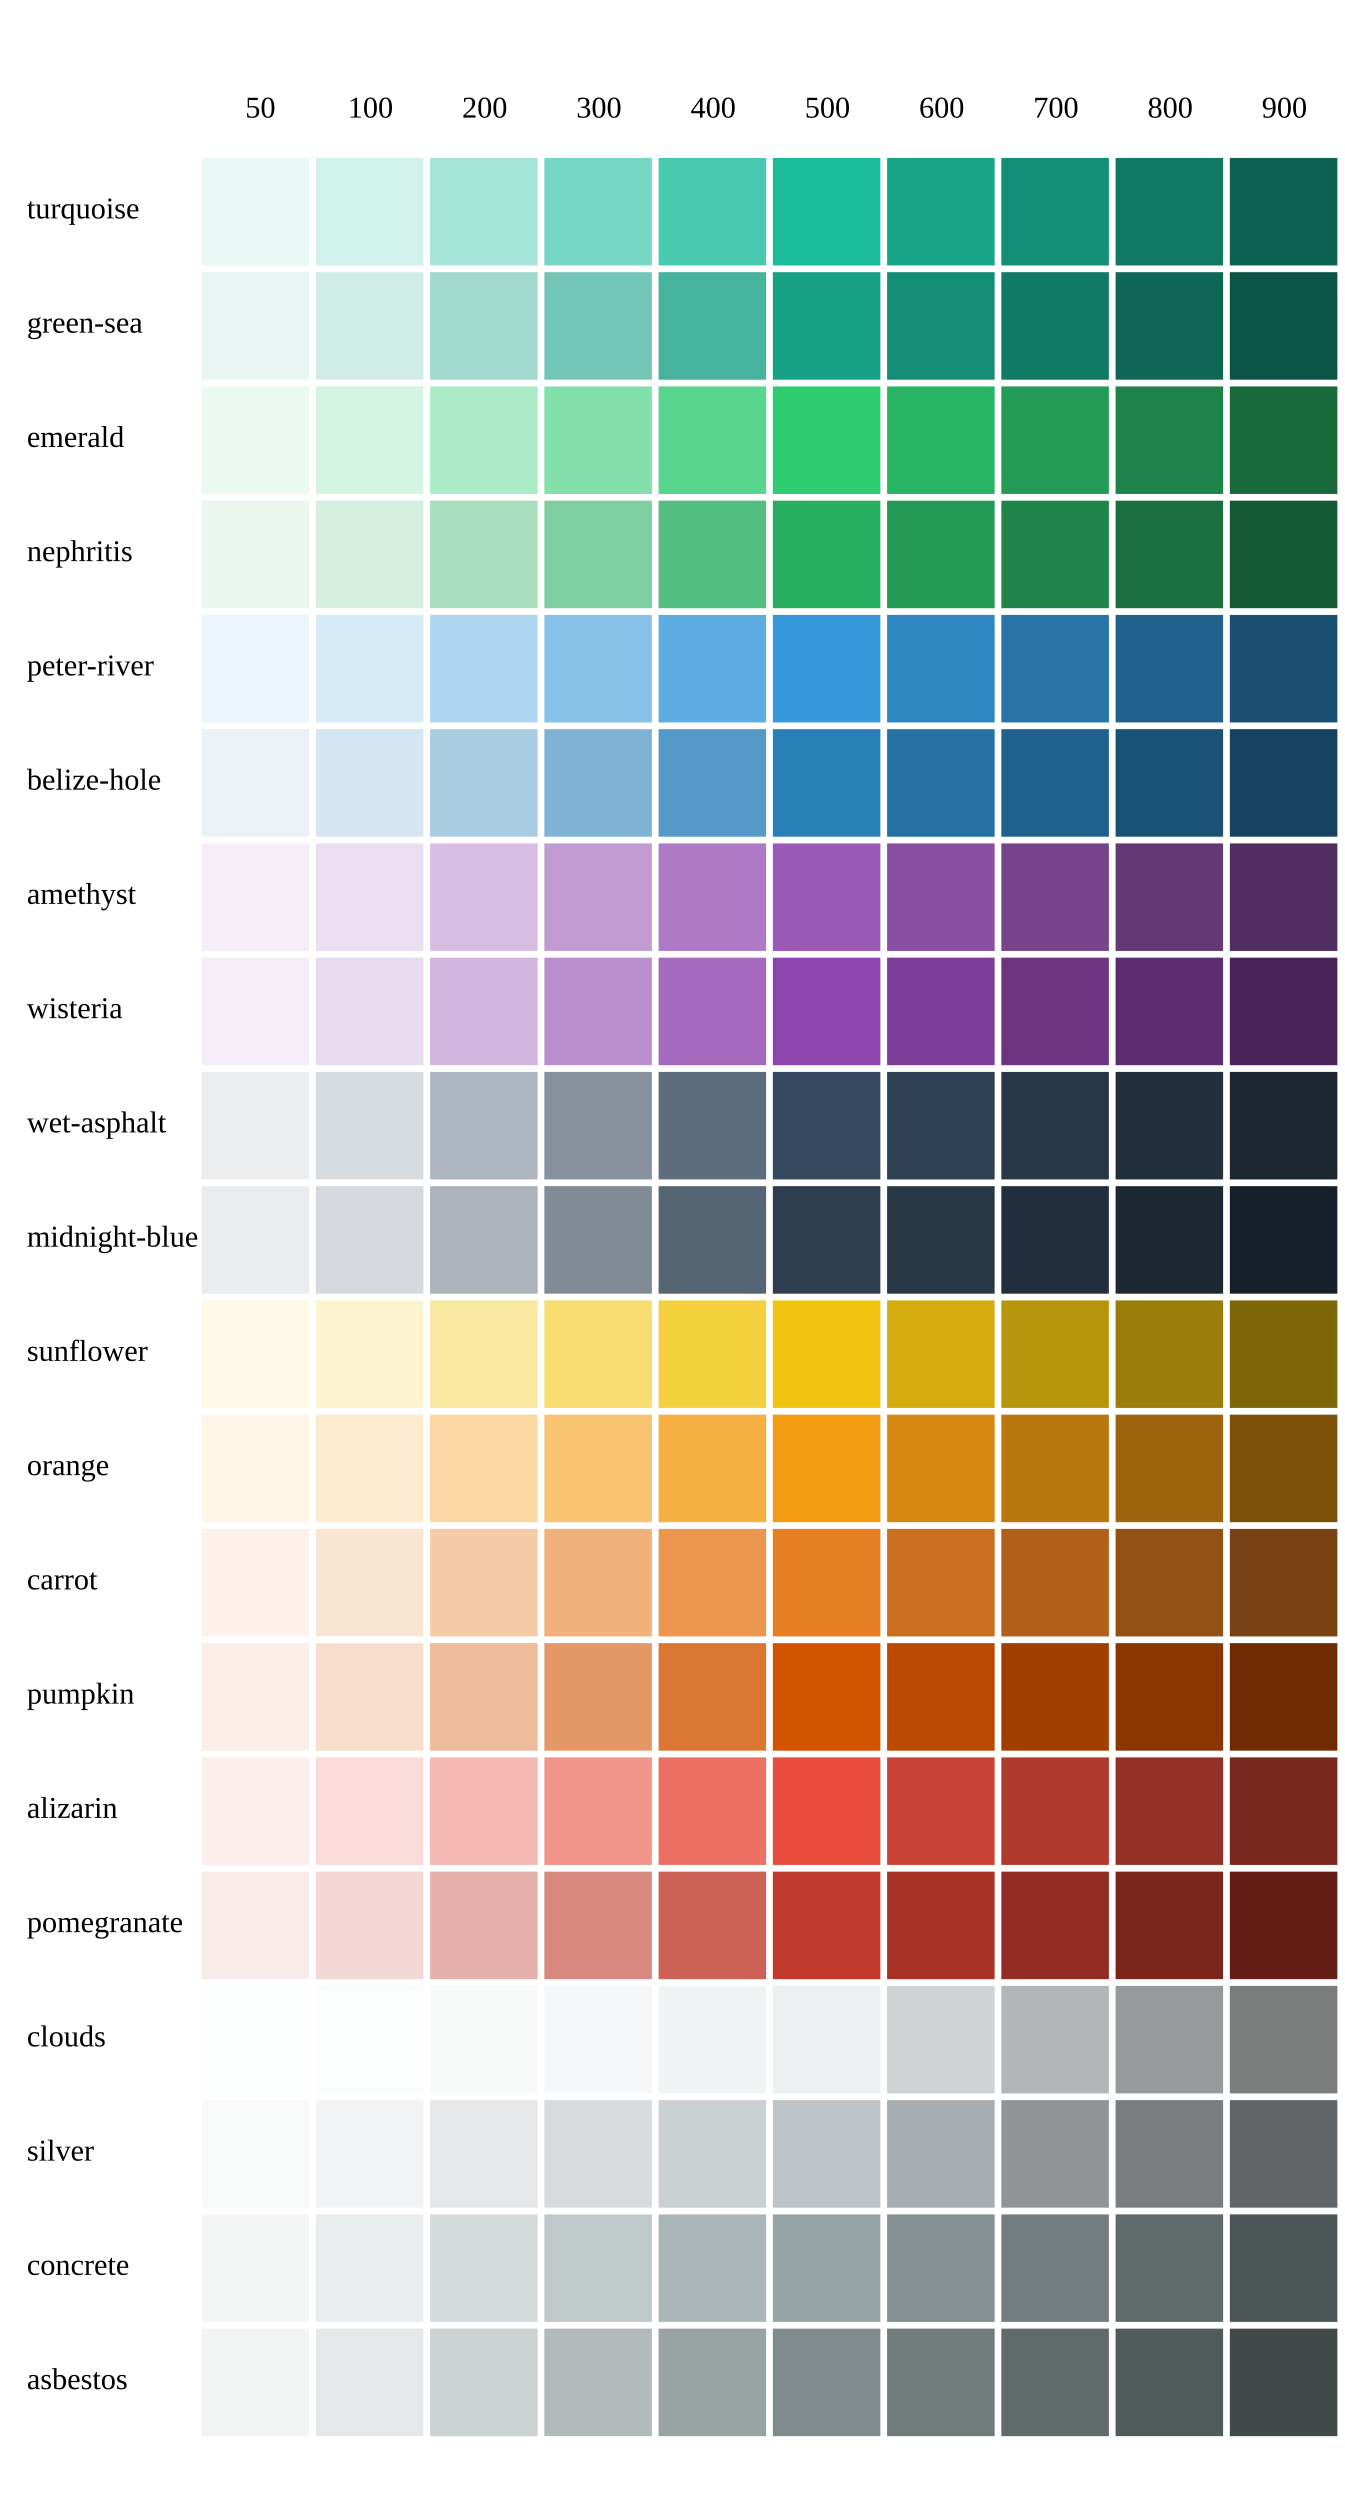
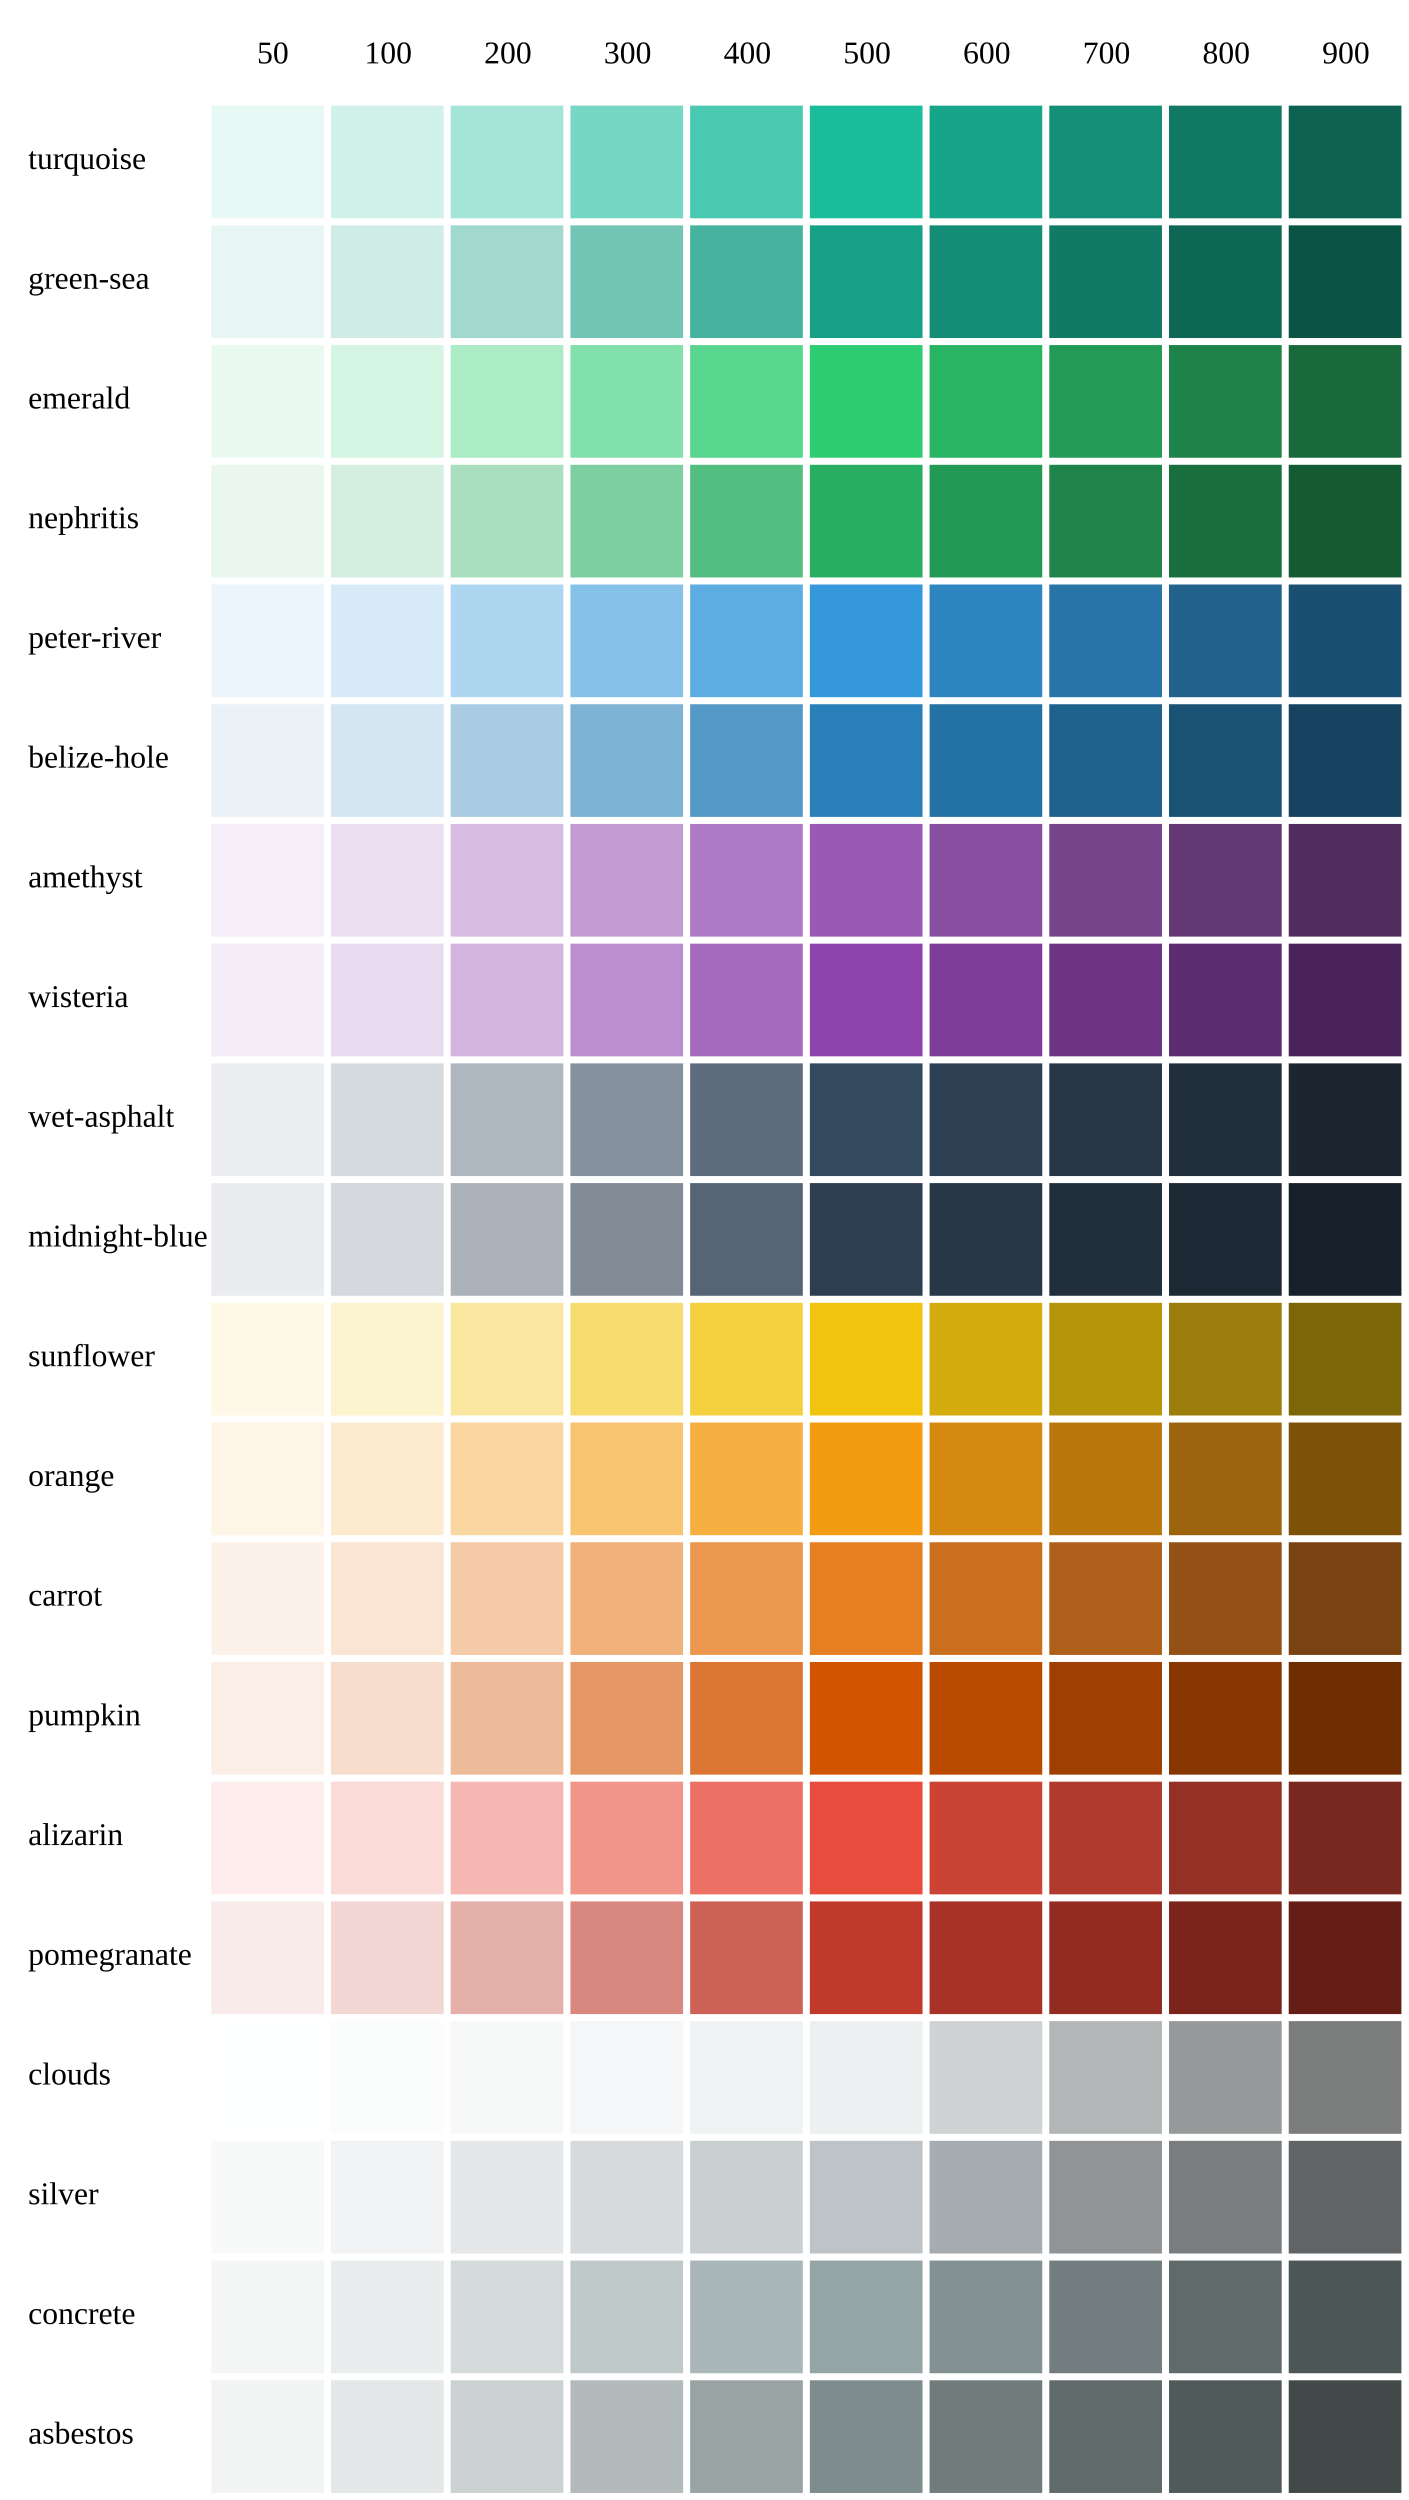
- <svg xmlns="http://www.w3.org/2000/svg" version="1.1" x="0px" y="0px" width="800px" height="1488px" viewBox="0 0 800 1420" enable-background="new 0 0 800 1420" xml:space="preserve">
+ <svg xmlns="http://www.w3.org/2000/svg" version="1.1" x="0px" y="0px" width="800px" height="1420px" viewBox="0 0 800 1420" enable-background="new 0 0 800 1420" xml:space="preserve">
  <g id="material-design-color-chart">
    <g>
      <rect x="120" y="60" fill="#E8F8F5" width="64" height="64" />
      <rect x="188" y="60" fill="#D1F2EB" width="64" height="64" />
      <rect x="256" y="60" fill="#A3E4D7" width="64" height="64" />
      <rect x="324" y="60" fill="#76D7C4" width="64" height="64" />
      <rect x="392" y="60" fill="#48C9B0" width="64" height="64" />
      <rect x="460" y="60" fill="#1ABC9C" width="64" height="64" />
      <rect x="528" y="60" fill="#17A589" width="64" height="64" />
      <rect x="596" y="60" fill="#148F77" width="64" height="64" />
      <rect x="664" y="60" fill="#117864" width="64" height="64" />
      <rect x="732" y="60" fill="#0E6251" width="64" height="64" />
    </g>
    <g>
      <rect x="120" y="128" fill="#E8F6F3" width="64" height="64" />
      <rect x="188" y="128" fill="#D0ECE7" width="64" height="64" />
      <rect x="256" y="128" fill="#A2D9CE" width="64" height="64" />
      <rect x="324" y="128" fill="#73C6B6" width="64" height="64" />
      <rect x="392" y="128" fill="#45B39D" width="64" height="64" />
      <rect x="460" y="128" fill="#16A085" width="64" height="64" />
      <rect x="528" y="128" fill="#138D75" width="64" height="64" />
      <rect x="596" y="128" fill="#117A65" width="64" height="64" />
      <rect x="664" y="128" fill="#0E6655" width="64" height="64" />
      <rect x="732" y="128" fill="#0B5345" width="64" height="64" />
    </g>
    <g>
      <rect x="120" y="196" fill="#EAFAF1" width="64" height="64" />
      <rect x="188" y="196" fill="#D5F5E3" width="64" height="64" />
      <rect x="256" y="196" fill="#ABEBC6" width="64" height="64" />
      <rect x="324" y="196" fill="#82E0AA" width="64" height="64" />
      <rect x="392" y="196" fill="#58D68D" width="64" height="64" />
      <rect x="460" y="196" fill="#2ECC71" width="64" height="64" />
      <rect x="528" y="196" fill="#28B463" width="64" height="64" />
      <rect x="596" y="196" fill="#239B56" width="64" height="64" />
      <rect x="664" y="196" fill="#1D8348" width="64" height="64" />
      <rect x="732" y="196" fill="#186A3B" width="64" height="64" />
    </g>
    <g>
      <rect x="120" y="264" fill="#E9F7EF" width="64" height="64" />
      <rect x="188" y="264" fill="#D4EFDF" width="64" height="64" />
      <rect x="256" y="264" fill="#A9DFBF" width="64" height="64" />
      <rect x="324" y="264" fill="#7DCEA0" width="64" height="64" />
      <rect x="392" y="264" fill="#52BE80" width="64" height="64" />
      <rect x="460" y="264" fill="#27AE60" width="64" height="64" />
      <rect x="528" y="264" fill="#229954" width="64" height="64" />
      <rect x="596" y="264" fill="#1E8449" width="64" height="64" />
      <rect x="664" y="264" fill="#196F3D" width="64" height="64" />
      <rect x="732" y="264" fill="#145A32" width="64" height="64" />
    </g>
    <g>
      <rect x="120" y="332" fill="#EBF5FB" width="64" height="64" />
      <rect x="188" y="332" fill="#D6EAF8" width="64" height="64" />
      <rect x="256" y="332" fill="#AED6F1" width="64" height="64" />
      <rect x="324" y="332" fill="#85C1E9" width="64" height="64" />
      <rect x="392" y="332" fill="#5DADE2" width="64" height="64" />
      <rect x="460" y="332" fill="#3498DB" width="64" height="64" />
      <rect x="528" y="332" fill="#2E86C1" width="64" height="64" />
      <rect x="596" y="332" fill="#2874A6" width="64" height="64" />
      <rect x="664" y="332" fill="#21618C" width="64" height="64" />
      <rect x="732" y="332" fill="#1B4F72" width="64" height="64" />
    </g>
    <g>
      <rect x="120" y="400" fill="#EAF2F8" width="64" height="64" />
      <rect x="188" y="400" fill="#D4E6F1" width="64" height="64" />
      <rect x="256" y="400" fill="#A9CCE3" width="64" height="64" />
      <rect x="324" y="400" fill="#7FB3D5" width="64" height="64" />
      <rect x="392" y="400" fill="#5499C7" width="64" height="64" />
      <rect x="460" y="400" fill="#2980B9" width="64" height="64" />
      <rect x="528" y="400" fill="#2471A3" width="64" height="64" />
      <rect x="596" y="400" fill="#1F618D" width="64" height="64" />
      <rect x="664" y="400" fill="#1A5276" width="64" height="64" />
      <rect x="732" y="400" fill="#154360" width="64" height="64" />
    </g>
    <g>
      <rect x="120" y="468" fill="#F5EEF8" width="64" height="64" />
      <rect x="188" y="468" fill="#EBDEF0" width="64" height="64" />
      <rect x="256" y="468" fill="#D7BDE2" width="64" height="64" />
      <rect x="324" y="468" fill="#C39BD3" width="64" height="64" />
      <rect x="392" y="468" fill="#AF7AC5" width="64" height="64" />
      <rect x="460" y="468" fill="#9B59B6" width="64" height="64" />
      <rect x="528" y="468" fill="#884EA0" width="64" height="64" />
      <rect x="596" y="468" fill="#76448A" width="64" height="64" />
      <rect x="664" y="468" fill="#633974" width="64" height="64" />
      <rect x="732" y="468" fill="#512E5F" width="64" height="64" />
    </g>
    <g>
      <rect x="120" y="536" fill="#F4ECF7" width="64" height="64" />
      <rect x="188" y="536" fill="#E8DAEF" width="64" height="64" />
      <rect x="256" y="536" fill="#D2B4DE" width="64" height="64" />
      <rect x="324" y="536" fill="#BB8FCE" width="64" height="64" />
      <rect x="392" y="536" fill="#A569BD" width="64" height="64" />
      <rect x="460" y="536" fill="#8E44AD" width="64" height="64" />
      <rect x="528" y="536" fill="#7D3C98" width="64" height="64" />
      <rect x="596" y="536" fill="#6C3483" width="64" height="64" />
      <rect x="664" y="536" fill="#5B2C6F" width="64" height="64" />
      <rect x="732" y="536" fill="#4A235A" width="64" height="64" />
    </g>
    <g>
      <rect x="120" y="604" fill="#EBEDEF" width="64" height="64" />
      <rect x="188" y="604" fill="#D6DBDF" width="64" height="64" />
      <rect x="256" y="604" fill="#AEB6BF" width="64" height="64" />
      <rect x="324" y="604" fill="#85929E" width="64" height="64" />
      <rect x="392" y="604" fill="#5D6D7E" width="64" height="64" />
      <rect x="460" y="604" fill="#34495E" width="64" height="64" />
      <rect x="528" y="604" fill="#2E4053" width="64" height="64" />
      <rect x="596" y="604" fill="#283747" width="64" height="64" />
      <rect x="664" y="604" fill="#212F3C" width="64" height="64" />
      <rect x="732" y="604" fill="#1B2631" width="64" height="64" />
    </g>
    <g>
      <rect x="120" y="672" fill="#EAECEE" width="64" height="64" />
      <rect x="188" y="672" fill="#D5D8DC" width="64" height="64" />
      <rect x="256" y="672" fill="#ABB2B9" width="64" height="64" />
      <rect x="324" y="672" fill="#808B96" width="64" height="64" />
      <rect x="392" y="672" fill="#566573" width="64" height="64" />
      <rect x="460" y="672" fill="#2C3E50" width="64" height="64" />
      <rect x="528" y="672" fill="#273746" width="64" height="64" />
      <rect x="596" y="672" fill="#212F3D" width="64" height="64" />
      <rect x="664" y="672" fill="#1C2833" width="64" height="64" />
      <rect x="732" y="672" fill="#17202A" width="64" height="64" />
    </g>
    <g>
      <rect x="120" y="740" fill="#FEF9E7" width="64" height="64" />
      <rect x="188" y="740" fill="#FCF3CF" width="64" height="64" />
      <rect x="256" y="740" fill="#F9E79F" width="64" height="64" />
      <rect x="324" y="740" fill="#F7DC6F" width="64" height="64" />
      <rect x="392" y="740" fill="#F4D03F" width="64" height="64" />
      <rect x="460" y="740" fill="#F1C40F" width="64" height="64" />
      <rect x="528" y="740" fill="#D4AC0D" width="64" height="64" />
      <rect x="596" y="740" fill="#B7950B" width="64" height="64" />
      <rect x="664" y="740" fill="#9A7D0A" width="64" height="64" />
      <rect x="732" y="740" fill="#7D6608" width="64" height="64" />
    </g>
    <g>
      <rect x="120" y="808" fill="#FEF5E7" width="64" height="64" />
      <rect x="188" y="808" fill="#FDEBD0" width="64" height="64" />
      <rect x="256" y="808" fill="#FAD7A0" width="64" height="64" />
      <rect x="324" y="808" fill="#F8C471" width="64" height="64" />
      <rect x="392" y="808" fill="#F5B041" width="64" height="64" />
      <rect x="460" y="808" fill="#F39C12" width="64" height="64" />
      <rect x="528" y="808" fill="#D68910" width="64" height="64" />
      <rect x="596" y="808" fill="#B9770E" width="64" height="64" />
      <rect x="664" y="808" fill="#9C640C" width="64" height="64" />
      <rect x="732" y="808" fill="#7E5109" width="64" height="64" />
    </g>
    <g>
      <rect x="120" y="876" fill="#FDF2E9" width="64" height="64" />
      <rect x="188" y="876" fill="#FAE5D3" width="64" height="64" />
      <rect x="256" y="876" fill="#F5CBA7" width="64" height="64" />
      <rect x="324" y="876" fill="#F0B27A" width="64" height="64" />
      <rect x="392" y="876" fill="#EB984E" width="64" height="64" />
      <rect x="460" y="876" fill="#E67E22" width="64" height="64" />
      <rect x="528" y="876" fill="#CA6F1E" width="64" height="64" />
      <rect x="596" y="876" fill="#AF601A" width="64" height="64" />
      <rect x="664" y="876" fill="#935116" width="64" height="64" />
      <rect x="732" y="876" fill="#784212" width="64" height="64" />
    </g>
    <g>
      <rect x="120" y="944" fill="#FBEEE6" width="64" height="64" />
      <rect x="188" y="944" fill="#F6DDCC" width="64" height="64" />
      <rect x="256" y="944" fill="#EDBB99" width="64" height="64" />
      <rect x="324" y="944" fill="#E59866" width="64" height="64" />
      <rect x="392" y="944" fill="#DC7633" width="64" height="64" />
      <rect x="460" y="944" fill="#D35400" width="64" height="64" />
      <rect x="528" y="944" fill="#BA4A00" width="64" height="64" />
      <rect x="596" y="944" fill="#A04000" width="64" height="64" />
      <rect x="664" y="944" fill="#873600" width="64" height="64" />
      <rect x="732" y="944" fill="#6E2C00" width="64" height="64" />
    </g>
    <g>
      <rect x="120" y="1012" fill="#FDEDEC" width="64" height="64" />
      <rect x="188" y="1012" fill="#FADBD8" width="64" height="64" />
      <rect x="256" y="1012" fill="#F5B7B1" width="64" height="64" />
      <rect x="324" y="1012" fill="#F1948A" width="64" height="64" />
      <rect x="392" y="1012" fill="#EC7063" width="64" height="64" />
      <rect x="460" y="1012" fill="#E74C3C" width="64" height="64" />
      <rect x="528" y="1012" fill="#CB4335" width="64" height="64" />
      <rect x="596" y="1012" fill="#B03A2E" width="64" height="64" />
      <rect x="664" y="1012" fill="#943126" width="64" height="64" />
      <rect x="732" y="1012" fill="#78281F" width="64" height="64" />
    </g>
    <g>
      <rect x="120" y="1080" fill="#F9EBEA" width="64" height="64" />
      <rect x="188" y="1080" fill="#F2D7D5" width="64" height="64" />
      <rect x="256" y="1080" fill="#E6B0AA" width="64" height="64" />
      <rect x="324" y="1080" fill="#D98880" width="64" height="64" />
      <rect x="392" y="1080" fill="#CD6155" width="64" height="64" />
      <rect x="460" y="1080" fill="#C0392B" width="64" height="64" />
      <rect x="528" y="1080" fill="#A93226" width="64" height="64" />
      <rect x="596" y="1080" fill="#922B21" width="64" height="64" />
      <rect x="664" y="1080" fill="#7B241C" width="64" height="64" />
      <rect x="732" y="1080" fill="#641E16" width="64" height="64" />
    </g>
    <g>
      <rect x="120" y="1148" fill="#FDFEFE" width="64" height="64" />
      <rect x="188" y="1148" fill="#FBFCFC" width="64" height="64" />
      <rect x="256" y="1148" fill="#F7F9F9" width="64" height="64" />
      <rect x="324" y="1148" fill="#F4F6F7" width="64" height="64" />
      <rect x="392" y="1148" fill="#F0F3F4" width="64" height="64" />
      <rect x="460" y="1148" fill="#ECF0F1" width="64" height="64" />
      <rect x="528" y="1148" fill="#D0D3D4" width="64" height="64" />
      <rect x="596" y="1148" fill="#B3B6B7" width="64" height="64" />
      <rect x="664" y="1148" fill="#979A9A" width="64" height="64" />
      <rect x="732" y="1148" fill="#7B7D7D" width="64" height="64" />
    </g>
    <g>
      <rect x="120" y="1216" fill="#F8F9F9" width="64" height="64" />
      <rect x="188" y="1216" fill="#F2F3F4" width="64" height="64" />
      <rect x="256" y="1216" fill="#E5E7E9" width="64" height="64" />
      <rect x="324" y="1216" fill="#D7DBDD" width="64" height="64" />
      <rect x="392" y="1216" fill="#CACFD2" width="64" height="64" />
      <rect x="460" y="1216" fill="#BDC3C7" width="64" height="64" />
      <rect x="528" y="1216" fill="#A6ACAF" width="64" height="64" />
      <rect x="596" y="1216" fill="#909497" width="64" height="64" />
      <rect x="664" y="1216" fill="#797D7F" width="64" height="64" />
      <rect x="732" y="1216" fill="#626567" width="64" height="64" />
    </g>
    <g>
      <rect x="120" y="1284" fill="#F4F6F6" width="64" height="64" />
      <rect x="188" y="1284" fill="#EAEDED" width="64" height="64" />
      <rect x="256" y="1284" fill="#D5DBDB" width="64" height="64" />
      <rect x="324" y="1284" fill="#BFC9CA" width="64" height="64" />
      <rect x="392" y="1284" fill="#AAB7B8" width="64" height="64" />
      <rect x="460" y="1284" fill="#95A5A6" width="64" height="64" />
      <rect x="528" y="1284" fill="#839192" width="64" height="64" />
      <rect x="596" y="1284" fill="#717D7E" width="64" height="64" />
      <rect x="664" y="1284" fill="#5F6A6A" width="64" height="64" />
      <rect x="732" y="1284" fill="#4D5656" width="64" height="64" />
    </g>
    <g>
      <rect x="120" y="1352" fill="#F2F4F4" width="64" height="64" />
      <rect x="188" y="1352" fill="#E5E8E8" width="64" height="64" />
      <rect x="256" y="1352" fill="#CCD1D1" width="64" height="64" />
      <rect x="324" y="1352" fill="#B2BABB" width="64" height="64" />
      <rect x="392" y="1352" fill="#99A3A4" width="64" height="64" />
      <rect x="460" y="1352" fill="#7F8C8D" width="64" height="64" />
      <rect x="528" y="1352" fill="#707B7C" width="64" height="64" />
      <rect x="596" y="1352" fill="#616A6B" width="64" height="64" />
      <rect x="664" y="1352" fill="#515A5A" width="64" height="64" />
      <rect x="732" y="1352" fill="#424949" width="64" height="64" />
    </g>
  </g>
  <g>
    <text transform="matrix(1 0 0 1 16 96)" font-size="18">turquoise</text>
    <text transform="matrix(1 0 0 1 16 164)" font-size="18">green-sea</text>
    <text transform="matrix(1 0 0 1 16 232)" font-size="18">emerald</text>
    <text transform="matrix(1 0 0 1 16 300)" font-size="18">nephritis</text>
    <text transform="matrix(1 0 0 1 16 368)" font-size="18">peter-river</text>
    <text transform="matrix(1 0 0 1 16 436)" font-size="18">belize-hole</text>
    <text transform="matrix(1 0 0 1 16 504)" font-size="18">amethyst</text>
    <text transform="matrix(1 0 0 1 16 572)" font-size="18">wisteria</text>
    <text transform="matrix(1 0 0 1 16 640)" font-size="18">wet-asphalt</text>
    <text transform="matrix(1 0 0 1 16 708)" font-size="18">midnight-blue</text>
    <text transform="matrix(1 0 0 1 16 776)" font-size="18">sunflower</text>
    <text transform="matrix(1 0 0 1 16 844)" font-size="18">orange</text>
    <text transform="matrix(1 0 0 1 16 912)" font-size="18">carrot</text>
    <text transform="matrix(1 0 0 1 16 980)" font-size="18">pumpkin</text>
    <text transform="matrix(1 0 0 1 16 1048)" font-size="18">alizarin</text>
    <text transform="matrix(1 0 0 1 16 1116)" font-size="18">pomegranate</text>
    <text transform="matrix(1 0 0 1 16 1184)" font-size="18">clouds</text>
    <text transform="matrix(1 0 0 1 16 1252)" font-size="18">silver</text>
    <text transform="matrix(1 0 0 1 16 1320)" font-size="18">concrete</text>
    <text transform="matrix(1 0 0 1 16 1388)" font-size="18">asbestos</text>
  </g>
  <g>
    <text transform="matrix(1 0 0 1 146 36)" font-size="18">50</text>
    <text transform="matrix(1 0 0 1 207 36)" font-size="18">100</text>
    <text transform="matrix(1 0 0 1 275 36)" font-size="18">200</text>
    <text transform="matrix(1 0 0 1 343 36)" font-size="18">300</text>
    <text transform="matrix(1 0 0 1 411 36)" font-size="18">400</text>
    <text transform="matrix(1 0 0 1 479 36)" font-size="18">500</text>
    <text transform="matrix(1 0 0 1 547 36)" font-size="18">600</text>
    <text transform="matrix(1 0 0 1 615 36)" font-size="18">700</text>
    <text transform="matrix(1 0 0 1 683 36)" font-size="18">800</text>
    <text transform="matrix(1 0 0 1 751 36)" font-size="18">900</text>
  </g>
</svg>
